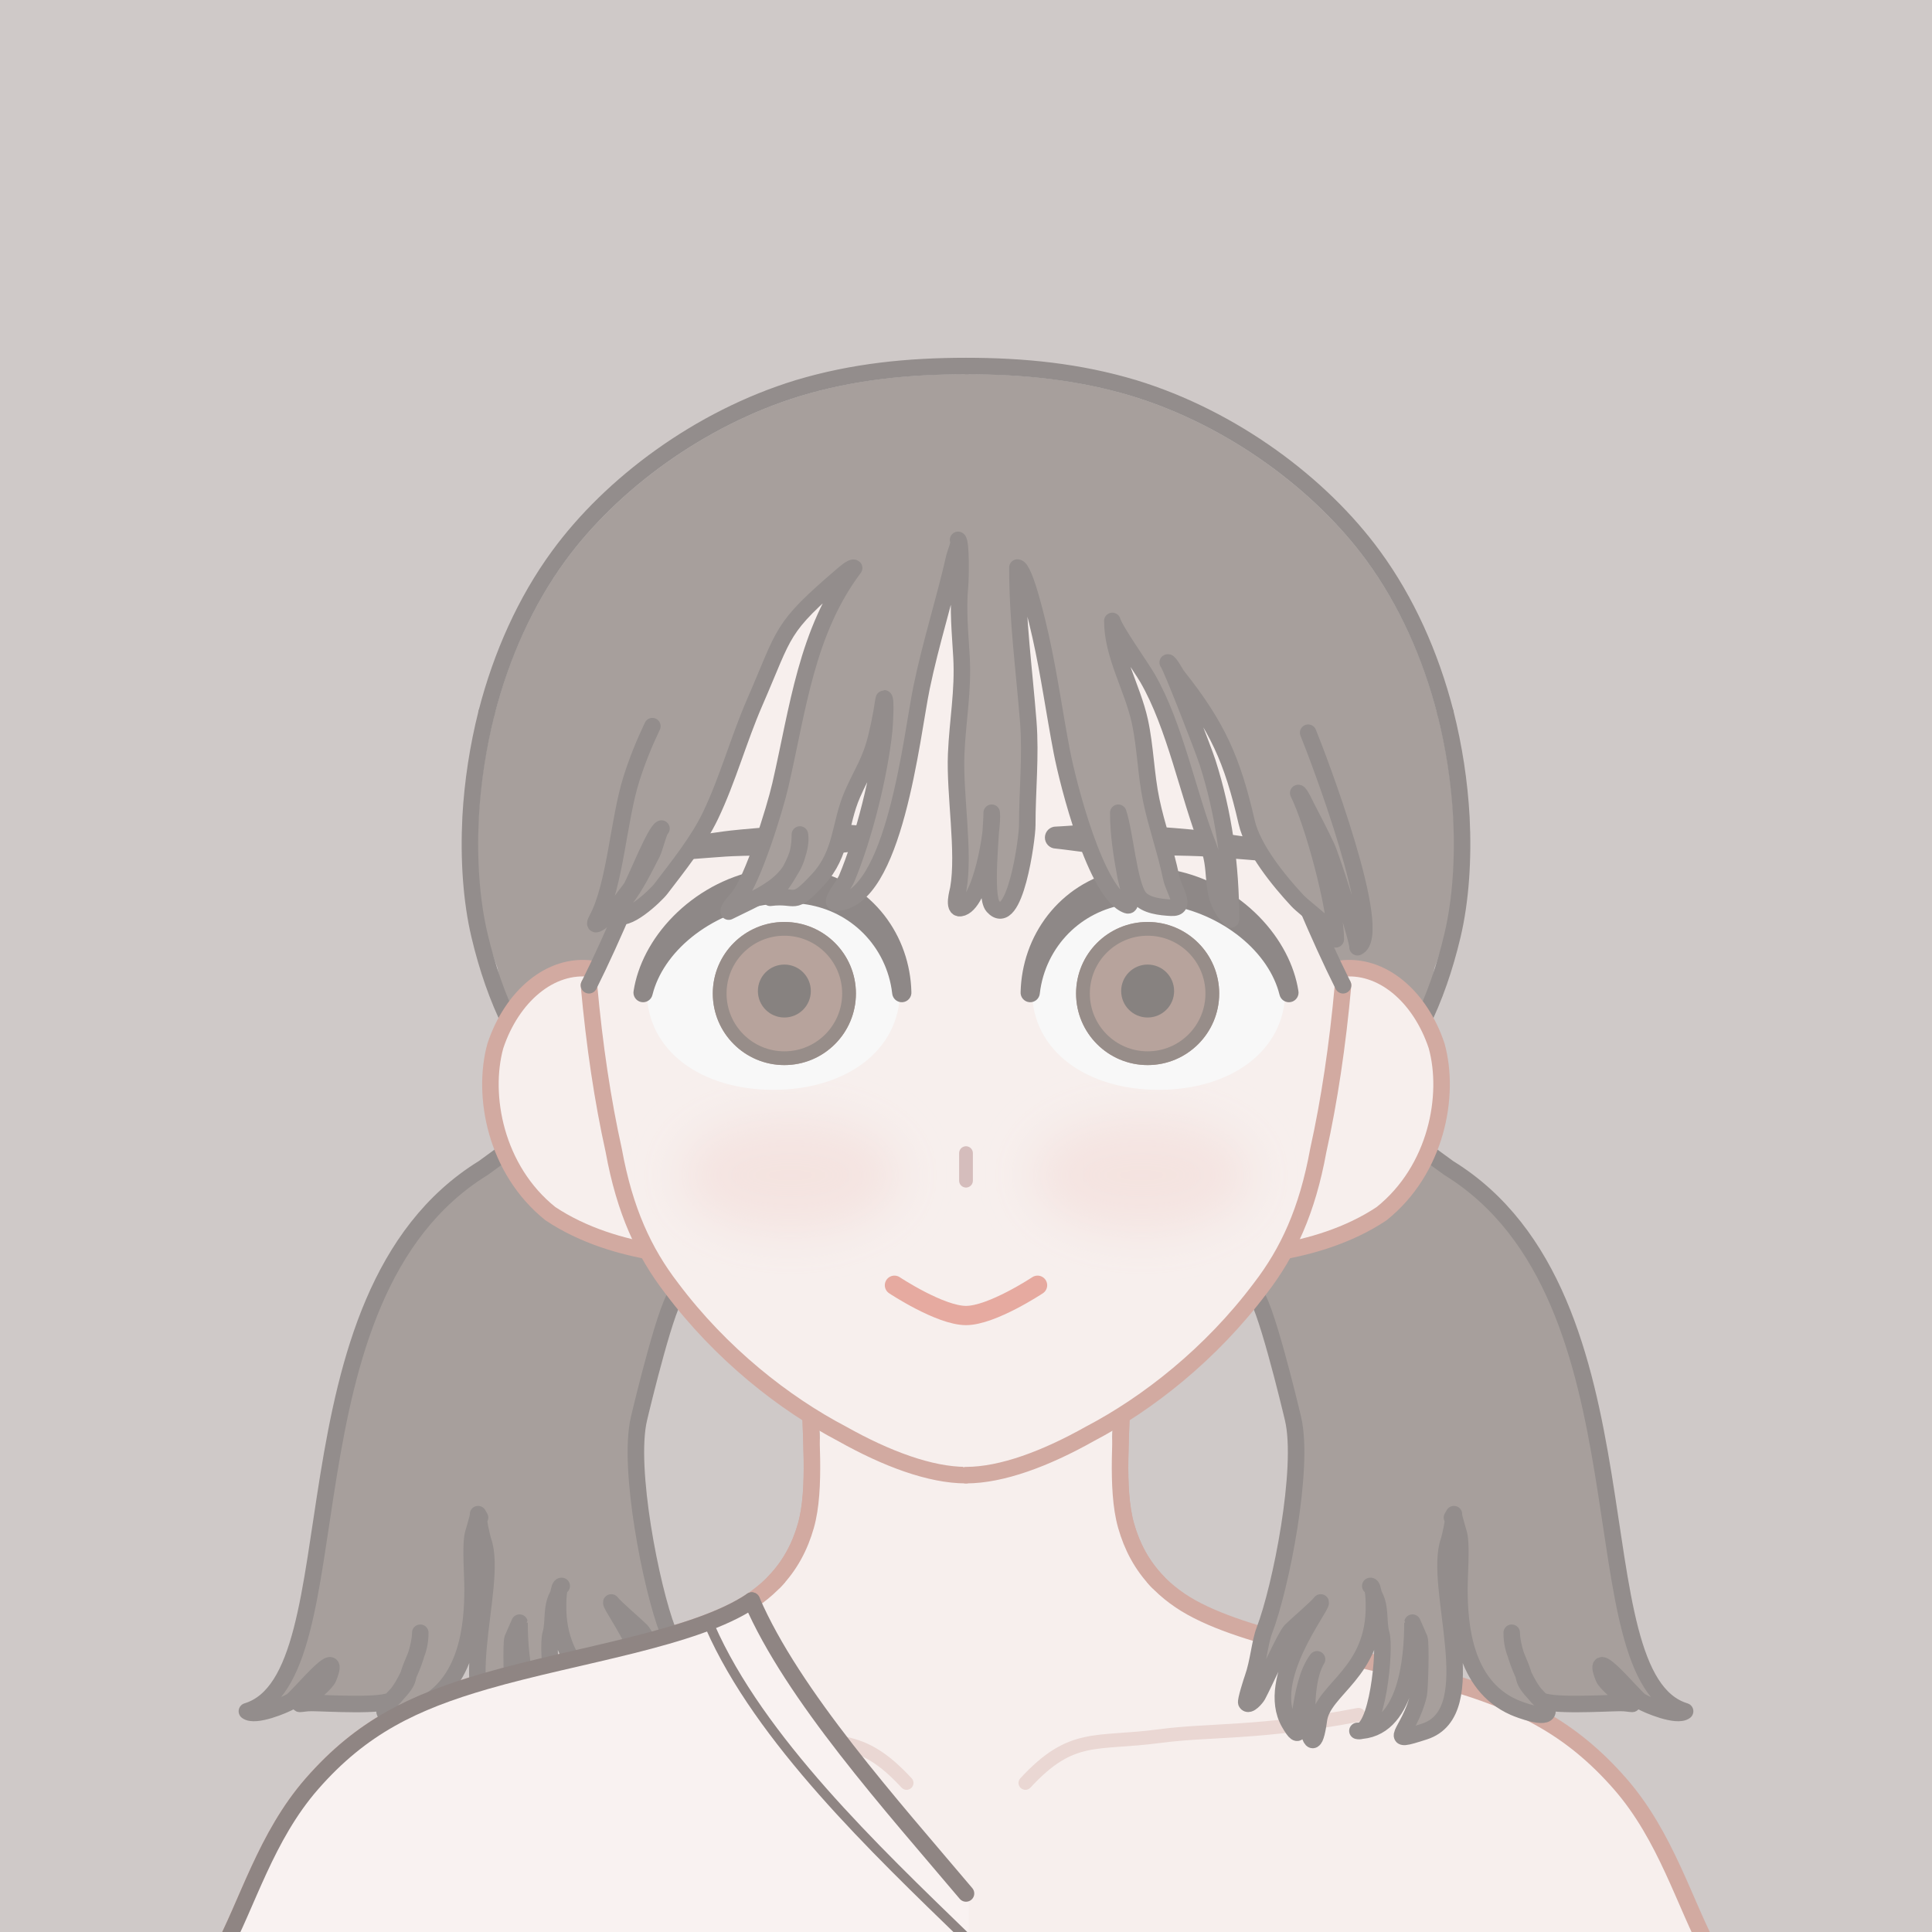
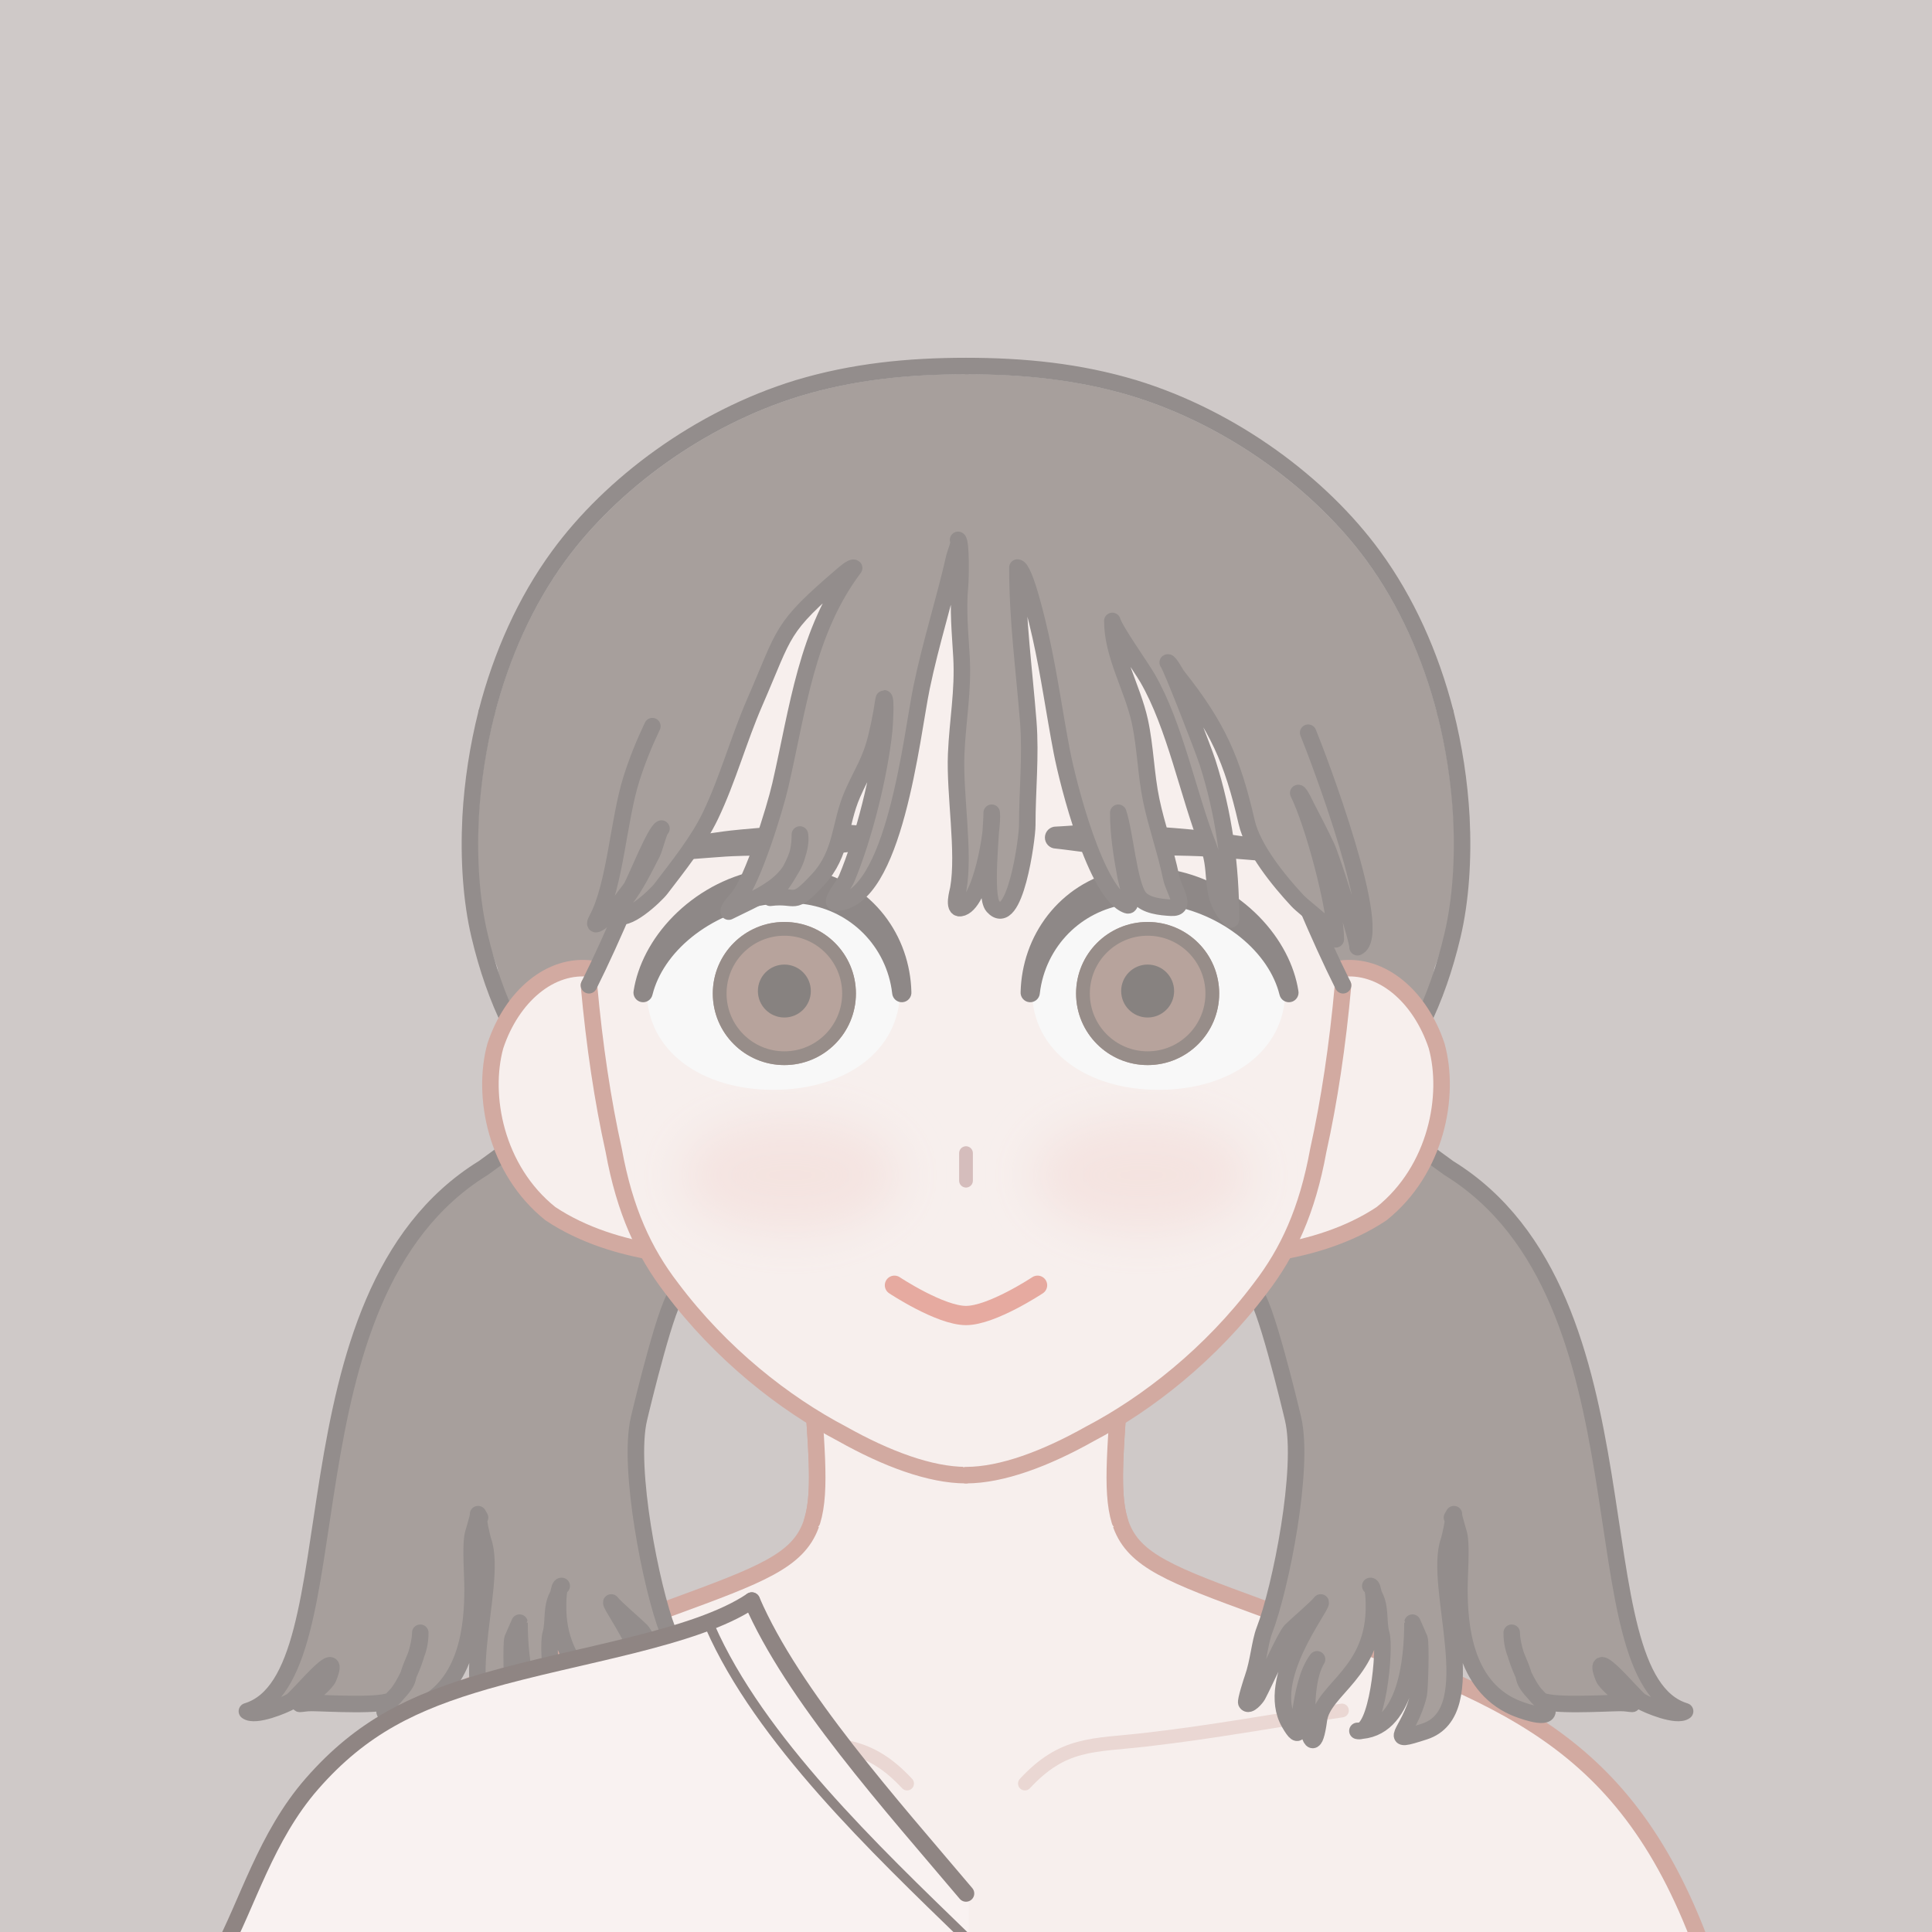
<svg xmlns="http://www.w3.org/2000/svg" width="702" height="702" viewBox="0 0 702 702">
  <g id="_ref">
    <g opacity="0.5">
      <defs>
        <clipPath id="makeup-blush-clip-path-31">
          <path d="M215.154 389.2 L359.154 389.2 L359.154 464.8 L215.154 464.8 Z" />
        </clipPath>
        <filter id="makeup-blush-filter-11" filterUnits="userSpaceOnUse" x="218.154" y="377" width="138" height="100" color-interpolation-filters="sRGB">
          <feGaussianBlur in="SourceGraphic" stdDeviation="9" color-interpolation-filters="linearRGB" />
        </filter>
        <clipPath id="cg-eye1">
          <path d="M242 360 C242 338 262 326 288 326 C314 326 334 338 334 360 C334 382 314 396 288 396 C262 396 242 382 242 360 Z" fill="#ffffff" />
        </clipPath>
      </defs>
      <rect width="702" height="702" fill="#ada19f" />
      <g data-layer="body">
        <g>
          <g>
-             <path d="M296 490 L298 522 C293.615 554.385 304.615 564.885 259.333 589.667 L210.333 604.167 C118.615 622.385 119.615 639.385 96.5 675.5 L80.5 709 L352 712 L352 490 Z" fill="#fdeeea" />
-             <path d="M80.177 709.772 C89.948 691.718 96.554 667.356 113.323 648.166 C131.428 627.449 150.416 618.37 176.588 610.801 C209.733 601.215 252.656 595.455 273.168 581.575 C284.163 574.134 289.86 564.776 292.817 554.408 C296.711 540.759 294.236 520.005 294.407 505.93 C294.426 504.332 294.448 497.885 294.448 490.885" fill="none" stroke="#b46352" stroke-width="6" stroke-linecap="round" stroke-linejoin="round" />
-             <path d="M208.379 623.077 C244.052 629.981 262.383 628.387 280.56 630.815 C304.003 633.947 312.488 629.53 329.417 647.841" fill="none" stroke="#b46352" stroke-width="5" stroke-linecap="round" opacity="0.35" />
-           </g>
-         </g>
-         <g transform="translate(702 0) scale(-1 1)">
-           <g>
-             <path d="M296 490 L298 522 C293.615 554.385 304.615 564.885 259.333 589.667 L210.333 604.167 C118.615 622.385 119.615 639.385 96.5 675.5 L80.5 709 L352 712 L352 490 Z" fill="#fdeeea" />
-             <path d="M80.177 709.772 C89.948 691.718 96.554 667.356 113.323 648.166 C131.428 627.449 150.416 618.37 176.588 610.801 C209.733 601.215 252.656 595.455 273.168 581.575 C284.163 574.134 289.86 564.776 292.817 554.408 C296.711 540.759 294.236 520.005 294.407 505.93 C294.426 504.332 294.448 497.885 294.448 490.885" fill="none" stroke="#b46352" stroke-width="6" stroke-linecap="round" stroke-linejoin="round" />
-             <path d="M208.379 623.077 C244.052 629.981 262.383 628.387 280.56 630.815 C304.003 633.947 312.488 629.53 329.417 647.841" fill="none" stroke="#b46352" stroke-width="5" stroke-linecap="round" opacity="0.35" />
+             <path d="M295.671 489.536 C295.86 492.716 296.144 496.116 296.464 499.642 C297.826 514.657 301.926 539.769 294.878 553.441 C290.261 562.398 280.92 569.129 263.403 576.878 C201.389 604.31 121.546 617.454 90.97 686.317 C84.138 701.704 75.573 709.986 91.684 710.505 C172.929 713.121 257.936 710.936 339.784 711.863 C343.856 711.909 347.928 711.955 352 712 L352 490 C333.295 490 314.238 489.776 295.671 489.536 Z" fill="#fdeeea" />
+             <path d="M82.239 710.936 C110.769 630.434 156.416 616.431 231.1 588.839 C305.46 561.366 299.091 568.122 294.374 492.286 C294.334 491.649 294.298 491.019 294.267 490.397" fill="none" stroke="#b46352" stroke-width="6" stroke-linecap="round" stroke-linejoin="round" />
+             <path d="M214.397 621.514 C239.223 625.184 260.265 629.212 285.965 632.16 C304.952 634.337 315.621 632.997 329.595 648.055" fill="none" stroke="#b46352" stroke-width="5" stroke-linecap="round" opacity="0.35" />
+           </g>
+         </g>
+         <g transform="translate(702 0) scale(-1 1)">
+           <g>
+             <path d="M295.671 489.536 C295.86 492.716 296.144 496.116 296.464 499.642 C297.826 514.657 301.926 539.769 294.878 553.441 C290.261 562.398 280.92 569.129 263.403 576.878 C201.389 604.31 121.546 617.454 90.97 686.317 C84.138 701.704 75.573 709.986 91.684 710.505 C172.929 713.121 257.936 710.936 339.784 711.863 C343.856 711.909 347.928 711.955 352 712 L352 490 C333.295 490 314.238 489.776 295.671 489.536 Z" fill="#fdeeea" />
+             <path d="M82.239 710.936 C110.769 630.434 156.416 616.431 231.1 588.839 C305.46 561.366 299.091 568.122 294.374 492.286 C294.334 491.649 294.298 491.019 294.267 490.397" fill="none" stroke="#b46352" stroke-width="6" stroke-linecap="round" stroke-linejoin="round" />
+             <path d="M214.397 621.514 C239.223 625.184 260.265 629.212 285.965 632.16 C304.952 634.337 315.621 632.997 329.595 648.055" fill="none" stroke="#b46352" stroke-width="5" stroke-linecap="round" opacity="0.35" />
          </g>
        </g>
      </g>
      <g data-layer="skinNeck">
        <g>
          <g>
-             <path d="M352 577.869 L352 490 L296 490 L298 522 C294.607 547.062 300.427 559.017 282.246 574.628" fill="#fdeeea" />
-             <path d="M281.339 574.764 C287.189 568.716 290.703 561.82 292.817 554.408 C296.711 540.759 294.236 520.005 294.407 505.93 C294.426 504.332 294.448 497.885 294.448 490.885" fill="none" stroke="#b46352" stroke-width="6" stroke-linecap="round" stroke-linejoin="round" />
-           </g>
-         </g>
-         <g transform="translate(702 0) scale(-1 1)">
-           <g>
-             <path d="M352 577.869 L352 490 L296 490 L298 522 C294.607 547.062 300.427 559.017 282.246 574.628" fill="#fdeeea" />
-             <path d="M281.339 574.764 C287.189 568.716 290.703 561.82 292.817 554.408 C296.711 540.759 294.236 520.005 294.407 505.93 C294.426 504.332 294.448 497.885 294.448 490.885" fill="none" stroke="#b46352" stroke-width="6" stroke-linecap="round" stroke-linejoin="round" />
+             <path d="M296.464 499.642 C296.144 496.116 295.86 492.716 295.671 489.536 C314.238 489.776 333.295 490 352 490 L352 562.636 L351.354 562.564 L345.706 561.869 C333.876 560.36 321.926 558.6 310.081 557.018 C306.575 556.55 293.84 555.879 295.498 552.147 C301.677 538.233 297.784 514.195 296.464 499.642 Z" fill="#fdeeea" />
+             <path d="M295.107 552.726 C298.619 541.358 296.351 524.081 294.374 492.286" fill="none" stroke="#b46352" stroke-width="6" stroke-linecap="round" stroke-linejoin="round" />
+           </g>
+         </g>
+         <g transform="translate(702 0) scale(-1 1)">
+           <g>
+             <path d="M296.464 499.642 C296.144 496.116 295.86 492.716 295.671 489.536 C314.238 489.776 333.295 490 352 490 L352 562.636 L351.354 562.564 L345.706 561.869 C333.876 560.36 321.926 558.6 310.081 557.018 C306.575 556.55 293.84 555.879 295.498 552.147 C301.677 538.233 297.784 514.195 296.464 499.642 Z" fill="#fdeeea" />
+             <path d="M295.107 552.726 C298.619 541.358 296.351 524.081 294.374 492.286" fill="none" stroke="#b46352" stroke-width="6" stroke-linecap="round" stroke-linejoin="round" />
          </g>
        </g>
      </g>
      <g data-layer="hairMid">
        <g>
          <g>
            <path d="M246.346 470.051 C252.058 457.884 251.33 448.199 243.07 434.669 C238.956 426.719 237.325 420.839 228.711 415.289 C206.623 401.069 195.92 409.499 175.625 424.389 C99.328 471.409 130.552 609.403 89.711 621.793 C92.696 624.063 103.403 619.583 105.822 618.153 C108.255 616.713 124.757 596.133 119.336 609.653 C118.582 611.533 113.631 615.683 111.427 617.133 C106.635 620.283 109.057 618.723 113.403 618.773 C118.927 618.823 139.489 620.153 142.388 617.583 C147.818 612.773 152.711 599.273 152.711 593.263 C152.711 600.773 149.385 603.763 148.149 609.773 C147.304 613.873 139.593 619.023 139.706 621.733 C139.843 625.043 149.803 621.283 151.883 620.363 C170.299 612.233 171.711 589.693 171.711 577.413 C171.711 572.163 170.979 563.063 171.67 558.353 C171.876 556.953 173.9 551.093 173.711 550.173 C173.96 550.589 174.197 551.005 174.421 551.422 L174.11 550.922 C173.439 551.258 175.192 558.829 175.579 559.922 C181.477 576.576 162.297 622.015 184.409 629.153 C199.261 633.947 190.038 630.137 186.546 615.971 C186.03 613.875 185.61 597.159 186.226 595.409 C186.446 594.785 188.796 589.666 188.777 589.589 C188.777 602.195 190.785 628.922 208.777 628.922 C201.455 630.753 198.534 598.933 200.068 593.773 C201.338 589.499 200.169 584.271 202.538 579.84 C203.243 578.52 203.238 576.081 204.11 576.256 C202.849 576.003 202.797 581.895 202.777 582.922 C202.285 607.842 221.252 613.552 222.777 624.922 C225.695 646.676 230.392 614.04 223.444 602.922 C227.157 607.873 228.466 615.721 229.444 621.589 C230.324 626.871 228.975 634.026 233.57 626.033 C242.692 610.164 221.67 584.015 222.11 582.256 C223.525 584.142 230.728 590.225 232.983 592.471 C235.024 594.505 242.514 611.398 245.016 616.038 C245.475 616.889 248.24 620.248 249.146 618.672 C249.502 618.052 247.263 611.007 246.804 609.719 C244.719 603.857 244.271 596.797 242.595 592.453 C236.61 576.947 227.965 533.366 232.163 515.515 C233.177 511.198 242.851 470.916 246.346 470.051 Z" fill="#5d4e48" stroke="#352a27" stroke-width="6" stroke-linecap="round" stroke-linejoin="round" />
          </g>
        </g>
        <g transform="translate(702 0) scale(-1 1)">
          <g>
            <path d="M246.346 470.051 C252.058 457.884 251.33 448.199 243.07 434.669 C238.956 426.719 237.325 420.839 228.711 415.289 C206.623 401.069 195.92 409.499 175.625 424.389 C99.328 471.409 130.552 609.403 89.711 621.793 C92.696 624.063 103.403 619.583 105.822 618.153 C108.255 616.713 124.757 596.133 119.336 609.653 C118.582 611.533 113.631 615.683 111.427 617.133 C106.635 620.283 109.057 618.723 113.403 618.773 C118.927 618.823 139.489 620.153 142.388 617.583 C147.818 612.773 152.711 599.273 152.711 593.263 C152.711 600.773 149.385 603.763 148.149 609.773 C147.304 613.873 139.593 619.023 139.706 621.733 C139.843 625.043 149.803 621.283 151.883 620.363 C170.299 612.233 171.711 589.693 171.711 577.413 C171.711 572.163 170.979 563.063 171.67 558.353 C171.876 556.953 173.9 551.093 173.711 550.173 C173.96 550.589 174.197 551.005 174.421 551.422 L174.11 550.922 C173.439 551.258 175.192 558.829 175.579 559.922 C181.477 576.576 162.297 622.015 184.409 629.153 C199.261 633.947 190.038 630.137 186.546 615.971 C186.03 613.875 185.61 597.159 186.226 595.409 C186.446 594.785 188.796 589.666 188.777 589.589 C188.777 602.195 190.785 628.922 208.777 628.922 C201.455 630.753 198.534 598.933 200.068 593.773 C201.338 589.499 200.169 584.271 202.538 579.84 C203.243 578.52 203.238 576.081 204.11 576.256 C202.849 576.003 202.797 581.895 202.777 582.922 C202.285 607.842 221.252 613.552 222.777 624.922 C225.695 646.676 230.392 614.04 223.444 602.922 C227.157 607.873 228.466 615.721 229.444 621.589 C230.324 626.871 228.975 634.026 233.57 626.033 C242.692 610.164 221.67 584.015 222.11 582.256 C223.525 584.142 230.728 590.225 232.983 592.471 C235.024 594.505 242.514 611.398 245.016 616.038 C245.475 616.889 248.24 620.248 249.146 618.672 C249.502 618.052 247.263 611.007 246.804 609.719 C244.719 603.857 244.271 596.797 242.595 592.453 C236.61 576.947 227.965 533.366 232.163 515.515 C233.177 511.198 242.851 470.916 246.346 470.051 Z" fill="#5d4e48" stroke="#352a27" stroke-width="6" stroke-linecap="round" stroke-linejoin="round" />
          </g>
        </g>
      </g>
      <g data-layer="hairBase">
        <g>
          <g>
            <path d="M352 381.448 L352 135.951 L351.016 135.951 C330.344 135.951 310.656 137.919 290.968 143.826 C255.53 154.654 224.03 178.279 205.327 203.873 C186.623 229.467 175.795 262.936 173.826 297.39 C172.842 317.077 174.811 336.765 180.717 351.531 C182.027 358.081 184.209 364.632 187.262 370.602 C187.365 370.682 201.168 393.038 203.562 396.448 C204.832 398.257 211.612 404.019 213.517 405.842 C223.248 415.153 227.833 417.061 239.562 423.948 C253.821 432.321 287.168 441.633 303.192 437.819 C328.028 431.907 350.54 430.17 351.074 398.222 C351.102 396.519 351.452 381.949 352 381.448 Z" fill="#5d4e48" />
          </g>
          <g>
            <path d="M351 133 C330 133 310 135 290 141 C254 152 222 176 203 202 C191 218.4 182.2 238 176.8 259" fill="none" stroke="#352a27" stroke-width="6" stroke-linecap="round" stroke-linejoin="round" />
          </g>
          <g>
            <path d="M176.8 259 C173.7 271.3 171.7 284.1 171 297 C170.247 312.067 171.196 327.134 174.275 340.064 C179.731 362.97 189.199 384.12 205.639 400.625 C218.159 413.194 231.61 422.103 248.042 428.491 C248.47 428.658 248.896 428.816 249.319 428.964 C252.635 430.122 260.334 430.818 262.896 432.282" fill="none" stroke="#352a27" stroke-width="6" stroke-linecap="round" stroke-linejoin="round" />
          </g>
        </g>
        <g transform="translate(702 0) scale(-1 1)">
          <g>
            <path d="M352 381.448 L352 135.951 L351.016 135.951 C330.344 135.951 310.656 137.919 290.968 143.826 C255.53 154.654 224.03 178.279 205.327 203.873 C186.623 229.467 175.795 262.936 173.826 297.39 C172.842 317.077 174.811 336.765 180.717 351.531 C182.027 358.081 184.209 364.632 187.262 370.602 C187.365 370.682 201.168 393.038 203.562 396.448 C204.832 398.257 211.612 404.019 213.517 405.842 C223.248 415.153 227.833 417.061 239.562 423.948 C253.821 432.321 287.168 441.633 303.192 437.819 C328.028 431.907 350.54 430.17 351.074 398.222 C351.102 396.519 351.452 381.949 352 381.448 Z" fill="#5d4e48" />
          </g>
          <g>
            <path d="M351 133 C330 133 310 135 290 141 C254 152 222 176 203 202 C191 218.4 182.2 238 176.8 259" fill="none" stroke="#352a27" stroke-width="6" stroke-linecap="round" stroke-linejoin="round" />
          </g>
          <g>
            <path d="M176.8 259 C173.7 271.3 171.7 284.1 171 297 C170.247 312.067 171.196 327.134 174.275 340.064 C179.731 362.97 189.199 384.12 205.639 400.625 C218.159 413.194 231.61 422.103 248.042 428.491 C248.47 428.658 248.896 428.816 249.319 428.964 C252.635 430.122 260.334 430.818 262.896 432.282" fill="none" stroke="#352a27" stroke-width="6" stroke-linecap="round" stroke-linejoin="round" />
          </g>
        </g>
      </g>
      <g data-layer="ear">
        <g>
          <g>
            <path d="M215 352 C200 350 186 362 180 380 C175 398 180 425 200 441 C212 449 226 453 238 455 L225 380 Z" fill="#fdeeea" />
            <path d="M215 352 C200 350 186 362 180 380 C175 398 180 425 200 441 C212 449 226 453 238 455" fill="none" stroke="#b46352" stroke-width="6" stroke-linecap="round" stroke-linejoin="round" />
          </g>
        </g>
        <g transform="translate(702 0) scale(-1 1)">
          <g>
            <path d="M215 352 C200 350 186 362 180 380 C175 398 180 425 200 441 C212 449 226 453 238 455 L225 380 Z" fill="#fdeeea" />
            <path d="M215 352 C200 350 186 362 180 380 C175 398 180 425 200 441 C212 449 226 453 238 455" fill="none" stroke="#b46352" stroke-width="6" stroke-linecap="round" stroke-linejoin="round" />
          </g>
        </g>
      </g>
      <g data-layer="face">
        <g>
          <g>
            <path d="M352 200 L351 200 C322 200 296 208 278 228 C262 246 250 272 240 298 C232 318 223 340 214 358 C216 380 219 400 223 418 C227 440 234 455 244 468 C262 492 285 510 306 521 C322 530 338 536 351 536 L352 536 Z" fill="#fdeeea" />
            <path d="M214 358 C216 380 219 400 223 418 C227 440 234 455 244 468 C262 492 285 510 306 521 C322 530 338 536 351 536" fill="none" stroke="#b46352" stroke-width="6" stroke-linecap="round" stroke-linejoin="round" />
          </g>
        </g>
        <g transform="translate(702 0) scale(-1 1)">
          <g>
            <path d="M352 200 L351 200 C322 200 296 208 278 228 C262 246 250 272 240 298 C232 318 223 340 214 358 C216 380 219 400 223 418 C227 440 234 455 244 468 C262 492 285 510 306 521 C322 530 338 536 351 536 L352 536 Z" fill="#fdeeea" />
            <path d="M214 358 C216 380 219 400 223 418 C227 440 234 455 244 468 C262 492 285 510 306 521 C322 530 338 536 351 536" fill="none" stroke="#b46352" stroke-width="6" stroke-linecap="round" stroke-linejoin="round" />
          </g>
        </g>
      </g>
      <g data-layer="makeup">
        <g>
          <g>
            <g clip-path="url(#makeup-blush-clip-path-31)">
              <g filter="url(#makeup-blush-filter-11)">
                <ellipse cx="287.154" cy="427" rx="40" ry="21" fill="#f3bfb8" opacity="0.5" />
              </g>
            </g>
          </g>
        </g>
        <g transform="translate(702 0) scale(-1 1)">
          <g>
            <g clip-path="url(#makeup-blush-clip-path-31)">
              <g filter="url(#makeup-blush-filter-11)">
                <ellipse cx="287.154" cy="427" rx="40" ry="21" fill="#f3bfb8" opacity="0.5" />
              </g>
            </g>
          </g>
        </g>
      </g>
      <g data-layer="mouth">
        <g>
          <path d="M351 419 L351 429" fill="none" stroke="#b98a88" stroke-width="5" stroke-linecap="round" />
        </g>
        <g>
          <path d="M325 467 C325 467 341.59 478 351 478 C360.41 478 377 467 377 467" fill="none" stroke="#dc6450" stroke-width="7" stroke-linecap="round" stroke-linejoin="round" />
        </g>
      </g>
      <g data-layer="eye">
        <g transform="translate(285 361) scale(1) translate(-292 -361)">
          <path d="M242 360 C242 338 262 326 288 326 C314 326 334 338 334 360 C334 382 314 396 288 396 C262 396 242 382 242 360 Z" fill="#ffffff" />
          <g clip-path="url(#cg-eye1)">
            <g transform="translate(292 361) scale(0.26)">
              <g transform="translate(-110 -110) scale(1)">
                <g>
                  <circle cx="110" cy="110" r="100" fill="#7e5647" />
                  <circle cx="110" cy="106.526" r="37" fill="#1e1410" />
                </g>
              </g>
            </g>
            <circle cx="292" cy="361" r="23.5" fill="none" stroke="#3e2a22" stroke-width="5" />
          </g>
          <g>
            <polygon points="237.252,359.897 237.551,358.24 237.883,356.76 237.941,356.513 238.406,354.792 238.803,353.526 238.951,353.061 239.578,351.317 239.962,350.368 240.28,349.584 241.058,347.862 241.344,347.294 241.925,346.127 242.867,344.408 242.928,344.314 243.885,342.708 244.617,341.579 244.985,341.016 246.164,339.343 246.569,338.814 247.417,337.698 248.568,336.29 248.745,336.08 250.15,334.489 250.84,333.764 251.624,332.938 253.169,331.426 253.251,331.357 254.778,329.959 255.664,329.208 256.451,328.542 258.188,327.176 258.338,327.071 259.976,325.871 260.978,325.193 261.816,324.627 263.713,323.445 263.884,323.351 265.648,322.334 266.723,321.768 267.619,321.299 269.636,320.333 269.832,320.251 271.687,319.443 272.839,318.994 273.747,318.642 275.844,317.917 276.12,317.835 277.977,317.271 279.259,316.935 280.089,316.72 282.225,316.252 282.674,316.172 284.386,315.867 285.904,315.658 286.538,315.572 288.676,315.367 289.401,315.327 290.829,315.25 292.642,315.226 293.004,315.221 295.029,315.28 296.147,315.36 297.018,315.423 298.974,315.649 299.642,315.754 300.899,315.956 302.839,316.351 303.092,316.412 304.736,316.824 306.239,317.271 306.592,317.373 308.418,318.001 309.548,318.446 310.23,318.713 311.993,319.495 312.749,319.869 313.708,320.347 315.391,321.276 315.82,321.534 317.035,322.277 318.624,323.341 318.745,323.424 320.158,324.467 321.316,325.4 321.654,325.667 323.091,326.923 323.903,327.696 324.47,328.235 325.79,329.602 326.297,330.172 327.055,331.028 328.256,332.499 328.49,332.806 329.392,334.018 330.352,335.425 330.465,335.582 331.471,337.186 332.122,338.33 332.409,338.828 333.281,340.508 333.67,341.338 334.08,342.214 334.808,343.949 334.992,344.434 335.468,345.715 336.057,347.505 336.088,347.599 336.571,349.304 336.901,350.668 337.014,351.126 337.388,352.973 337.543,353.928 337.688,354.817 337.915,356.668 337.962,357.21 338.072,358.537 338.153,360.357 338.146,361.044 338.006,361.715 337.737,362.346 337.35,362.913 336.861,363.394 336.286,363.769 335.65,364.026 334.976,364.153 334.29,364.146 333.618,364.006 332.987,363.737 332.42,363.35 331.94,362.861 331.564,362.286 331.308,361.65 331.18,360.976 330.952,359.311 330.741,358.141 330.667,357.75 330.321,356.221 330.125,355.498 329.911,354.712 329.435,353.212 329.326,352.918 328.903,351.751 328.295,350.262 328.289,350.247 332.186,348.915 328.346,350.404 327.667,348.922 327.122,347.855 326.963,347.551 326.209,346.222 325.793,345.553 325.404,344.931 324.546,343.673 324.313,343.364 323.644,342.461 322.641,341.211 326.581,338.437 322.758,341.37 322.695,341.298 321.707,340.166 320.806,339.215 320.678,339.088 319.611,338.057 318.914,337.435 318.503,337.07 317.368,336.138 316.918,335.8 316.202,335.257 315.002,334.422 314.826,334.316 313.769,333.636 312.455,332.862 312.429,332.847 315.575,328.126 312.628,332.973 311.255,332.235 310.187,331.716 309.949,331.605 308.63,331.03 307.86,330.729 307.304,330.513 305.949,330.043 305.483,329.903 304.56,329.62 303.179,329.254 303.067,329.233 301.785,328.941 300.369,328.674 300.36,328.676 298.901,328.459 297.886,328.344 297.468,328.298 296.013,328.186 295.393,328.162 294.522,328.124 292.996,328.113 292.886,328.117 291.308,328.156 290.115,328.224 289.625,328.251 287.955,328.397 287.555,328.445 286.26,328.598 284.767,328.824 284.542,328.856 282.84,329.164 282.225,329.296 281.147,329.526 279.48,329.94 279.412,329.953 277.697,330.432 276.975,330.658 276,330.962 274.294,331.56 274.289,331.557 272.589,332.208 271.847,332.519 270.917,332.909 269.253,333.675 269.166,333.715 266.483,328.557 269.341,333.62 267.607,334.487 266.89,334.872 265.995,335.352 264.409,336.278 264.333,336.322 261.3,331.723 264.49,336.215 262.858,337.24 262.157,337.711 261.347,338.255 259.821,339.363 259.808,339.373 256.523,335.37 259.946,339.255 258.454,340.418 257.716,341.032 257.083,341.559 255.762,342.739 255.685,342.806 254.501,343.949 253.647,344.833 253.301,345.188 252.159,346.459 251.834,346.845 251.082,347.752 250.048,349.104 250.03,349.127 246.472,346.733 250.12,348.988 249.134,350.389 248.514,351.347 248.254,351.743 247.457,353.088 247.132,353.691 246.724,354.451 246.056,355.833 245.922,356.135 245.462,357.208 244.942,358.578 244.909,358.668 244.488,359.962 244.081,361.436 243.865,362.087 243.527,362.684 243.078,363.203 242.537,363.625 241.924,363.933 241.262,364.116 240.578,364.166 239.897,364.081 239.246,363.865 238.649,363.527 238.13,363.078 237.708,362.537 237.4,361.924 237.218,361.262 237.168,360.578" fill="#2b201d" />
          </g>
        </g>
        <g transform="translate(702 0) scale(-1 1)">
          <g transform="translate(285 361) scale(1) translate(-292 -361)">
            <path d="M242 360 C242 338 262 326 288 326 C314 326 334 338 334 360 C334 382 314 396 288 396 C262 396 242 382 242 360 Z" fill="#ffffff" />
            <g clip-path="url(#cg-eye1)">
              <g transform="translate(292 361) scale(0.26)">
                <g transform="translate(-110 -110) scale(1)">
                  <g>
                    <circle cx="110" cy="110" r="100" fill="#7e5647" />
                    <circle cx="110" cy="106.526" r="37" fill="#1e1410" />
                  </g>
                </g>
              </g>
              <circle cx="292" cy="361" r="23.5" fill="none" stroke="#3e2a22" stroke-width="5" />
            </g>
            <g>
              <polygon points="237.252,359.897 237.551,358.24 237.883,356.76 237.941,356.513 238.406,354.792 238.803,353.526 238.951,353.061 239.578,351.317 239.962,350.368 240.28,349.584 241.058,347.862 241.344,347.294 241.925,346.127 242.867,344.408 242.928,344.314 243.885,342.708 244.617,341.579 244.985,341.016 246.164,339.343 246.569,338.814 247.417,337.698 248.568,336.29 248.745,336.08 250.15,334.489 250.84,333.764 251.624,332.938 253.169,331.426 253.251,331.357 254.778,329.959 255.664,329.208 256.451,328.542 258.188,327.176 258.338,327.071 259.976,325.871 260.978,325.193 261.816,324.627 263.713,323.445 263.884,323.351 265.648,322.334 266.723,321.768 267.619,321.299 269.636,320.333 269.832,320.251 271.687,319.443 272.839,318.994 273.747,318.642 275.844,317.917 276.12,317.835 277.977,317.271 279.259,316.935 280.089,316.72 282.225,316.252 282.674,316.172 284.386,315.867 285.904,315.658 286.538,315.572 288.676,315.367 289.401,315.327 290.829,315.25 292.642,315.226 293.004,315.221 295.029,315.28 296.147,315.36 297.018,315.423 298.974,315.649 299.642,315.754 300.899,315.956 302.839,316.351 303.092,316.412 304.736,316.824 306.239,317.271 306.592,317.373 308.418,318.001 309.548,318.446 310.23,318.713 311.993,319.495 312.749,319.869 313.708,320.347 315.391,321.276 315.82,321.534 317.035,322.277 318.624,323.341 318.745,323.424 320.158,324.467 321.316,325.4 321.654,325.667 323.091,326.923 323.903,327.696 324.47,328.235 325.79,329.602 326.297,330.172 327.055,331.028 328.256,332.499 328.49,332.806 329.392,334.018 330.352,335.425 330.465,335.582 331.471,337.186 332.122,338.33 332.409,338.828 333.281,340.508 333.67,341.338 334.08,342.214 334.808,343.949 334.992,344.434 335.468,345.715 336.057,347.505 336.088,347.599 336.571,349.304 336.901,350.668 337.014,351.126 337.388,352.973 337.543,353.928 337.688,354.817 337.915,356.668 337.962,357.21 338.072,358.537 338.153,360.357 338.146,361.044 338.006,361.715 337.737,362.346 337.35,362.913 336.861,363.394 336.286,363.769 335.65,364.026 334.976,364.153 334.29,364.146 333.618,364.006 332.987,363.737 332.42,363.35 331.94,362.861 331.564,362.286 331.308,361.65 331.18,360.976 330.952,359.311 330.741,358.141 330.667,357.75 330.321,356.221 330.125,355.498 329.911,354.712 329.435,353.212 329.326,352.918 328.903,351.751 328.295,350.262 328.289,350.247 332.186,348.915 328.346,350.404 327.667,348.922 327.122,347.855 326.963,347.551 326.209,346.222 325.793,345.553 325.404,344.931 324.546,343.673 324.313,343.364 323.644,342.461 322.641,341.211 326.581,338.437 322.758,341.37 322.695,341.298 321.707,340.166 320.806,339.215 320.678,339.088 319.611,338.057 318.914,337.435 318.503,337.07 317.368,336.138 316.918,335.8 316.202,335.257 315.002,334.422 314.826,334.316 313.769,333.636 312.455,332.862 312.429,332.847 315.575,328.126 312.628,332.973 311.255,332.235 310.187,331.716 309.949,331.605 308.63,331.03 307.86,330.729 307.304,330.513 305.949,330.043 305.483,329.903 304.56,329.62 303.179,329.254 303.067,329.233 301.785,328.941 300.369,328.674 300.36,328.676 298.901,328.459 297.886,328.344 297.468,328.298 296.013,328.186 295.393,328.162 294.522,328.124 292.996,328.113 292.886,328.117 291.308,328.156 290.115,328.224 289.625,328.251 287.955,328.397 287.555,328.445 286.26,328.598 284.767,328.824 284.542,328.856 282.84,329.164 282.225,329.296 281.147,329.526 279.48,329.94 279.412,329.953 277.697,330.432 276.975,330.658 276,330.962 274.294,331.56 274.289,331.557 272.589,332.208 271.847,332.519 270.917,332.909 269.253,333.675 269.166,333.715 266.483,328.557 269.341,333.62 267.607,334.487 266.89,334.872 265.995,335.352 264.409,336.278 264.333,336.322 261.3,331.723 264.49,336.215 262.858,337.24 262.157,337.711 261.347,338.255 259.821,339.363 259.808,339.373 256.523,335.37 259.946,339.255 258.454,340.418 257.716,341.032 257.083,341.559 255.762,342.739 255.685,342.806 254.501,343.949 253.647,344.833 253.301,345.188 252.159,346.459 251.834,346.845 251.082,347.752 250.048,349.104 250.03,349.127 246.472,346.733 250.12,348.988 249.134,350.389 248.514,351.347 248.254,351.743 247.457,353.088 247.132,353.691 246.724,354.451 246.056,355.833 245.922,356.135 245.462,357.208 244.942,358.578 244.909,358.668 244.488,359.962 244.081,361.436 243.865,362.087 243.527,362.684 243.078,363.203 242.537,363.625 241.924,363.933 241.262,364.116 240.578,364.166 239.897,364.081 239.246,363.865 238.649,363.527 238.13,363.078 237.708,362.537 237.4,361.924 237.218,361.262 237.168,360.578" fill="#2b201d" />
            </g>
          </g>
        </g>
      </g>
      <g data-layer="hairLine">
        <g>
          <g>
            <path d="M351 200 C322 200 296 208 278 228 C262 246 250 272 240 298 C232 318 223 340 214 358" fill="none" stroke="#352a27" stroke-width="6" stroke-linecap="round" stroke-linejoin="round" />
          </g>
        </g>
        <g transform="translate(702 0) scale(-1 1)">
          <g>
            <path d="M351 200 C322 200 296 208 278 228 C262 246 250 272 240 298 C232 318 223 340 214 358" fill="none" stroke="#352a27" stroke-width="6" stroke-linecap="round" stroke-linejoin="round" />
          </g>
        </g>
      </g>
      <g data-layer="brow">
        <g>
          <g transform="translate(-7 0)">
            <g>
              <g>
                <path d="M251.563 304.691 L255.184 304.191 L258.804 303.682 L262.422 303.165 L264.202 302.909 L266.052 302.647 L269.671 302.131 L269.885 302.102 L272.476 301.783 L273.478 301.681 L276.448 301.377 L277.18 301.313 L280.822 300.993 L282.158 300.878 L284.513 300.7 L288.158 300.433 L290.032 300.3 L291.841 300.188 L295.489 299.974 L299.137 299.777 L300.11 299.728 L302.817 299.614 L306.468 299.48 L307.714 299.451 L308.96 299.444 L310.208 299.458 L311.456 299.489 L312.704 299.536 L312.854 299.541 L313.976 299.599 L315.225 299.674 L316.474 299.757 L317.723 299.845 L318.973 299.935 L320.222 300.025 L321.471 300.113 L322.72 300.195 L323.969 300.27 L325.218 300.335 L326 300.389 L326.757 300.595 L327.459 300.945 L328.079 301.424 L328.594 302.016 L328.983 302.696 L329.232 303.44 L329.332 304.218 L329.277 305 L329.072 305.757 L328.722 306.459 L328.242 307.079 L327.651 307.594 L326.97 307.983 L326.227 308.232 L325.449 308.332 L324.206 308.469 L322.964 308.615 L321.721 308.77 L320.479 308.93 L319.237 309.092 L317.995 309.254 L316.753 309.414 L315.511 309.568 L314.268 309.715 L313.174 309.837 L313.048 309.852 L311.806 309.982 L310.563 310.096 L309.319 310.193 L308.075 310.27 L306.83 310.324 L303.178 310.433 L300.499 310.499 L299.554 310.524 L295.901 310.61 L292.247 310.679 L290.471 310.706 L288.629 310.744 L284.975 310.81 L282.661 310.845 L281.367 310.876 L277.713 310.959 L277.043 310.972 L274.124 311.073 L273.212 311.102 L270.782 311.231 L270.649 311.24 L267.003 311.504 L265.15 311.639 L263.368 311.774 L259.724 312.055 L256.08 312.344 L252.437 312.643 L251.653 312.652 L250.882 312.507 L250.154 312.215 L249.497 311.787 L248.937 311.239 L248.494 310.592 L248.186 309.871 L248.024 309.103 L248.015 308.319 L248.159 307.549 L248.451 306.821 L248.88 306.164 L249.428 305.603 L250.075 305.16 L250.796 304.852 Z" fill="#352a27" />
              </g>
            </g>
          </g>
        </g>
        <g transform="translate(702 0) scale(-1 1)">
          <g transform="translate(-7 0)">
            <g>
              <g>
                <path d="M251.563 304.691 L255.184 304.191 L258.804 303.682 L262.422 303.165 L264.202 302.909 L266.052 302.647 L269.671 302.131 L269.885 302.102 L272.476 301.783 L273.478 301.681 L276.448 301.377 L277.18 301.313 L280.822 300.993 L282.158 300.878 L284.513 300.7 L288.158 300.433 L290.032 300.3 L291.841 300.188 L295.489 299.974 L299.137 299.777 L300.11 299.728 L302.817 299.614 L306.468 299.48 L307.714 299.451 L308.96 299.444 L310.208 299.458 L311.456 299.489 L312.704 299.536 L312.854 299.541 L313.976 299.599 L315.225 299.674 L316.474 299.757 L317.723 299.845 L318.973 299.935 L320.222 300.025 L321.471 300.113 L322.72 300.195 L323.969 300.27 L325.218 300.335 L326 300.389 L326.757 300.595 L327.459 300.945 L328.079 301.424 L328.594 302.016 L328.983 302.696 L329.232 303.44 L329.332 304.218 L329.277 305 L329.072 305.757 L328.722 306.459 L328.242 307.079 L327.651 307.594 L326.97 307.983 L326.227 308.232 L325.449 308.332 L324.206 308.469 L322.964 308.615 L321.721 308.77 L320.479 308.93 L319.237 309.092 L317.995 309.254 L316.753 309.414 L315.511 309.568 L314.268 309.715 L313.174 309.837 L313.048 309.852 L311.806 309.982 L310.563 310.096 L309.319 310.193 L308.075 310.27 L306.83 310.324 L303.178 310.433 L300.499 310.499 L299.554 310.524 L295.901 310.61 L292.247 310.679 L290.471 310.706 L288.629 310.744 L284.975 310.81 L282.661 310.845 L281.367 310.876 L277.713 310.959 L277.043 310.972 L274.124 311.073 L273.212 311.102 L270.782 311.231 L270.649 311.24 L267.003 311.504 L265.15 311.639 L263.368 311.774 L259.724 312.055 L256.08 312.344 L252.437 312.643 L251.653 312.652 L250.882 312.507 L250.154 312.215 L249.497 311.787 L248.937 311.239 L248.494 310.592 L248.186 309.871 L248.024 309.103 L248.015 308.319 L248.159 307.549 L248.451 306.821 L248.88 306.164 L249.428 305.603 L250.075 305.16 L250.796 304.852 Z" fill="#352a27" />
              </g>
            </g>
          </g>
        </g>
      </g>
      <g data-layer="hairFront">
        <g>
          <path d="M305.733 186.817 C294.238 185.54 240.866 243.136 241.784 255.077 C240.674 255.077 237.645 262.575 237.04 263.852 C234.006 270.261 231.637 276.089 229.473 282.854 C224.722 297.701 223.528 321.784 216.907 333.952 C213.407 340.387 226.108 328.123 227.076 326.931 C230.866 322.261 234.236 315.291 237.026 309.901 C237.795 308.414 239.601 301.249 240.347 301.062 C238.166 301.789 231.236 319.065 229.51 322.228 C228.435 324.198 222.587 330.215 224.114 332.172 C227.041 335.923 238.104 325.612 240.196 322.868 C246.435 314.684 253.72 305.622 258.158 296.348 C264.504 283.087 268.361 268.689 274.232 255.207 C285.615 229.07 283.667 227.563 306.559 207.951 C307.048 207.532 310.213 204.734 310.855 205.376 C293.499 228.518 289.976 257.37 283.538 285.296 C281.488 294.185 273.607 319.587 268.207 326.141 C267.544 326.945 264.43 330.199 264.777 331.241 C277.93 324.664 290.644 320.536 290.644 303.218 C291.831 310.342 284.732 321.345 279.866 326.211 C289.86 324.962 287.816 329.767 297.21 319.63 C306.148 309.986 304.963 299.465 309.748 288.529 C313.292 280.43 316.178 276.925 318.446 267.693 C319.185 264.684 319.812 261.647 320.355 258.597 C320.424 258.212 321.049 253.73 321.241 253.739 C322.041 253.778 321.459 263.522 321.267 265.378 C319.582 281.592 313.948 304.242 307.629 319.276 C306.566 321.805 301.179 328.09 303.757 328.022 C325.032 327.462 331.26 267.224 334.852 249.846 C338.256 233.382 343.222 218.146 346.833 202.12 C347.04 201.199 348.955 196.711 348.126 196.158 C349.332 196.882 349.042 210.643 348.838 212.748 C347.986 221.541 348.873 229.957 349.364 238.732 C350.059 251.146 347.934 261.835 347.429 273.987 C346.822 288.613 350.548 309.592 348.214 322.887 C348.019 323.996 346.115 330.372 348.956 329.987 C356.523 328.961 360.983 301.091 360.341 295.314 C360.341 301.626 357.532 325.715 360.781 329.339 C368.735 338.212 373.266 304.663 373.26 299.881 C373.244 287.329 374.612 274.748 373.625 262.205 C372.119 243.085 369.682 225.736 369.682 206.217 C372.447 206.217 377.315 227.653 378.113 231.217 C381.227 245.136 383.138 259.223 385.834 273.211 C388.027 284.591 398.193 324.903 409.55 328.915 C412.213 329.855 409.257 319.897 409.014 318.59 C407.58 310.88 406.327 303.174 406.327 295.314 C408.779 302.672 410.148 320.777 413.814 325.876 C416.14 329.11 421.92 329.642 425.582 329.831 C431.62 330.142 426.496 323.463 425.524 318.748 C423.574 309.293 420.279 300.128 418.333 290.862 C416.338 281.36 416.222 271.498 414.15 262.002 C411.517 249.936 404.171 238.046 404.171 225.617 C405.173 229.13 414.446 242.077 416.925 246.355 C427.031 263.799 431.618 288.458 439.142 307.65 C442.904 317.245 438.783 325.616 447.282 334.115 C447.282 314.589 444.715 295.595 438.753 276.97 C437.283 272.379 425.183 241.242 424.29 240.706 C424.807 240.319 427.309 244.95 427.741 245.494 C442.366 263.88 447.776 276.073 452.977 298.72 C455.206 308.428 464.679 320.01 471.403 327.241 C474.338 330.396 485.364 338.029 485.364 341.3 C485.364 329.474 477.065 298.835 471.712 288.129 C472.243 287.864 474.524 292.787 474.638 293.005 C477.16 297.83 479.675 302.689 481.992 307.615 C484.148 312.198 493.676 342.547 493.268 344.174 C503.573 339.594 488.121 298.181 484.828 290.231 C478.386 274.676 474.483 257.911 467.253 242.781 C465.382 238.865 451.556 218.197 449.438 218.432 C447.864 219.831 447.717 219.032 447.38 217.507 C446.158 211.982 429.112 200.262 424.29 195.439 L425.008 195.439" fill="#5d4e48" />
          <path d="M237.04 263.852 C234.006 270.261 231.637 276.089 229.473 282.854 C224.722 297.701 223.528 321.784 216.907 333.952 C213.407 340.387 226.108 328.123 227.076 326.931 C230.866 322.261 234.236 315.291 237.026 309.901 C237.795 308.414 239.601 301.249 240.347 301.062 C238.166 301.789 231.236 319.065 229.51 322.228 C228.435 324.198 222.587 330.215 224.114 332.172 C227.041 335.923 238.104 325.612 240.196 322.868 C246.435 314.684 253.72 305.622 258.158 296.348 C264.504 283.087 268.361 268.689 274.232 255.207 C285.615 229.07 283.167 228.563 306.059 208.951 C306.548 208.532 309.713 205.734 310.355 206.376 C292.999 229.518 289.976 257.37 283.538 285.296 C281.488 294.185 273.607 319.587 268.207 326.141 C267.544 326.945 264.43 330.199 264.777 331.241 C277.93 324.664 290.644 320.536 290.644 303.218 C291.831 310.342 284.732 321.345 279.866 326.211 C289.86 324.962 287.816 329.767 297.21 319.63 C306.148 309.986 304.963 299.465 309.748 288.529 C313.292 280.43 316.178 276.925 318.446 267.693 C319.185 264.684 319.812 261.647 320.355 258.597 C320.424 258.212 321.049 253.73 321.241 253.739 C322.041 253.778 321.459 263.522 321.267 265.378 C319.582 281.592 313.948 304.242 307.629 319.276 C306.566 321.805 301.179 328.09 303.757 328.022 C325.032 327.462 331.26 267.224 334.852 249.846 C338.256 233.382 343.222 218.146 346.833 202.12 C347.04 201.199 348.955 196.711 348.126 196.158 C349.332 196.882 349.042 210.643 348.838 212.748 C347.986 221.541 348.873 229.957 349.364 238.732 C350.059 251.146 347.934 261.835 347.429 273.987 C346.822 288.613 350.548 309.592 348.214 322.887 C348.019 323.996 346.115 330.372 348.956 329.987 C356.523 328.961 360.983 301.091 360.341 295.314 C360.341 301.626 357.532 325.715 360.781 329.339 C368.735 338.212 373.266 304.663 373.26 299.881 C373.244 287.329 374.612 274.748 373.625 262.205 C372.119 243.085 369.682 225.736 369.682 206.217 C372.447 206.217 377.315 227.653 378.113 231.217 C381.227 245.136 383.138 259.223 385.834 273.211 C388.027 284.591 398.193 324.903 409.55 328.915 C412.213 329.855 409.257 319.897 409.014 318.59 C407.58 310.88 406.327 303.174 406.327 295.314 C408.779 302.672 410.148 320.777 413.814 325.876 C416.14 329.11 421.92 329.642 425.582 329.831 C431.62 330.142 426.496 323.463 425.524 318.748 C423.574 309.293 420.279 300.128 418.333 290.862 C416.338 281.36 416.222 271.498 414.15 262.002 C411.517 249.936 404.171 238.046 404.171 225.617 C405.173 229.13 414.446 242.077 416.925 246.355 C427.031 263.799 431.618 288.458 439.142 307.65 C442.904 317.245 438.783 325.616 447.282 334.115 C447.282 314.589 444.715 295.595 438.753 276.97 C437.283 272.379 425.183 241.242 424.29 240.706 C424.807 240.319 427.309 244.95 427.741 245.494 C442.366 263.88 447.776 276.073 452.977 298.72 C455.206 308.428 464.679 320.01 471.403 327.241 C474.338 330.396 485.364 338.029 485.364 341.3 C485.364 329.474 477.065 298.835 471.712 288.129 C472.243 287.864 474.524 292.787 474.638 293.005 C477.16 297.83 479.675 302.689 481.992 307.615 C484.148 312.198 493.676 342.547 493.268 344.174 C503.573 339.594 478.621 274.181 475.328 266.231" fill="none" stroke="#352a27" stroke-width="6" stroke-linecap="round" stroke-linejoin="round" />
        </g>
      </g>
    </g>
  </g>
  <g id="half">
    <path d="M273.168 581.575 C252.656 595.455 209.733 601.215 176.588 610.801 C150.416 618.37 131.428 627.449 113.323 648.166 C96.554 667.356 89.948 691.718 80.177 709.772 L76 712 L352 712 L352 688 C324 656 288 616 273.168 581.575 Z" fill="#f9f2f1" />
    <path d="M273.168 581.575 C252.656 595.455 209.733 601.215 176.588 610.801 C150.416 618.37 131.428 627.449 113.323 648.166 C96.554 667.356 89.948 691.718 80.177 709.772" fill="none" stroke="#8f8583" stroke-width="6" stroke-linecap="round" stroke-linejoin="round" />
    <path d="M273.168 581.575 C288 616 324 656 351 688" fill="none" stroke="#8f8583" stroke-width="6" stroke-linecap="round" stroke-linejoin="round" />
    <path d="M258 591 C276 632 318 672 351 704" fill="none" stroke="#8f8583" stroke-width="3.5" stroke-linecap="round" stroke-linejoin="round" />
  </g>
</svg>
